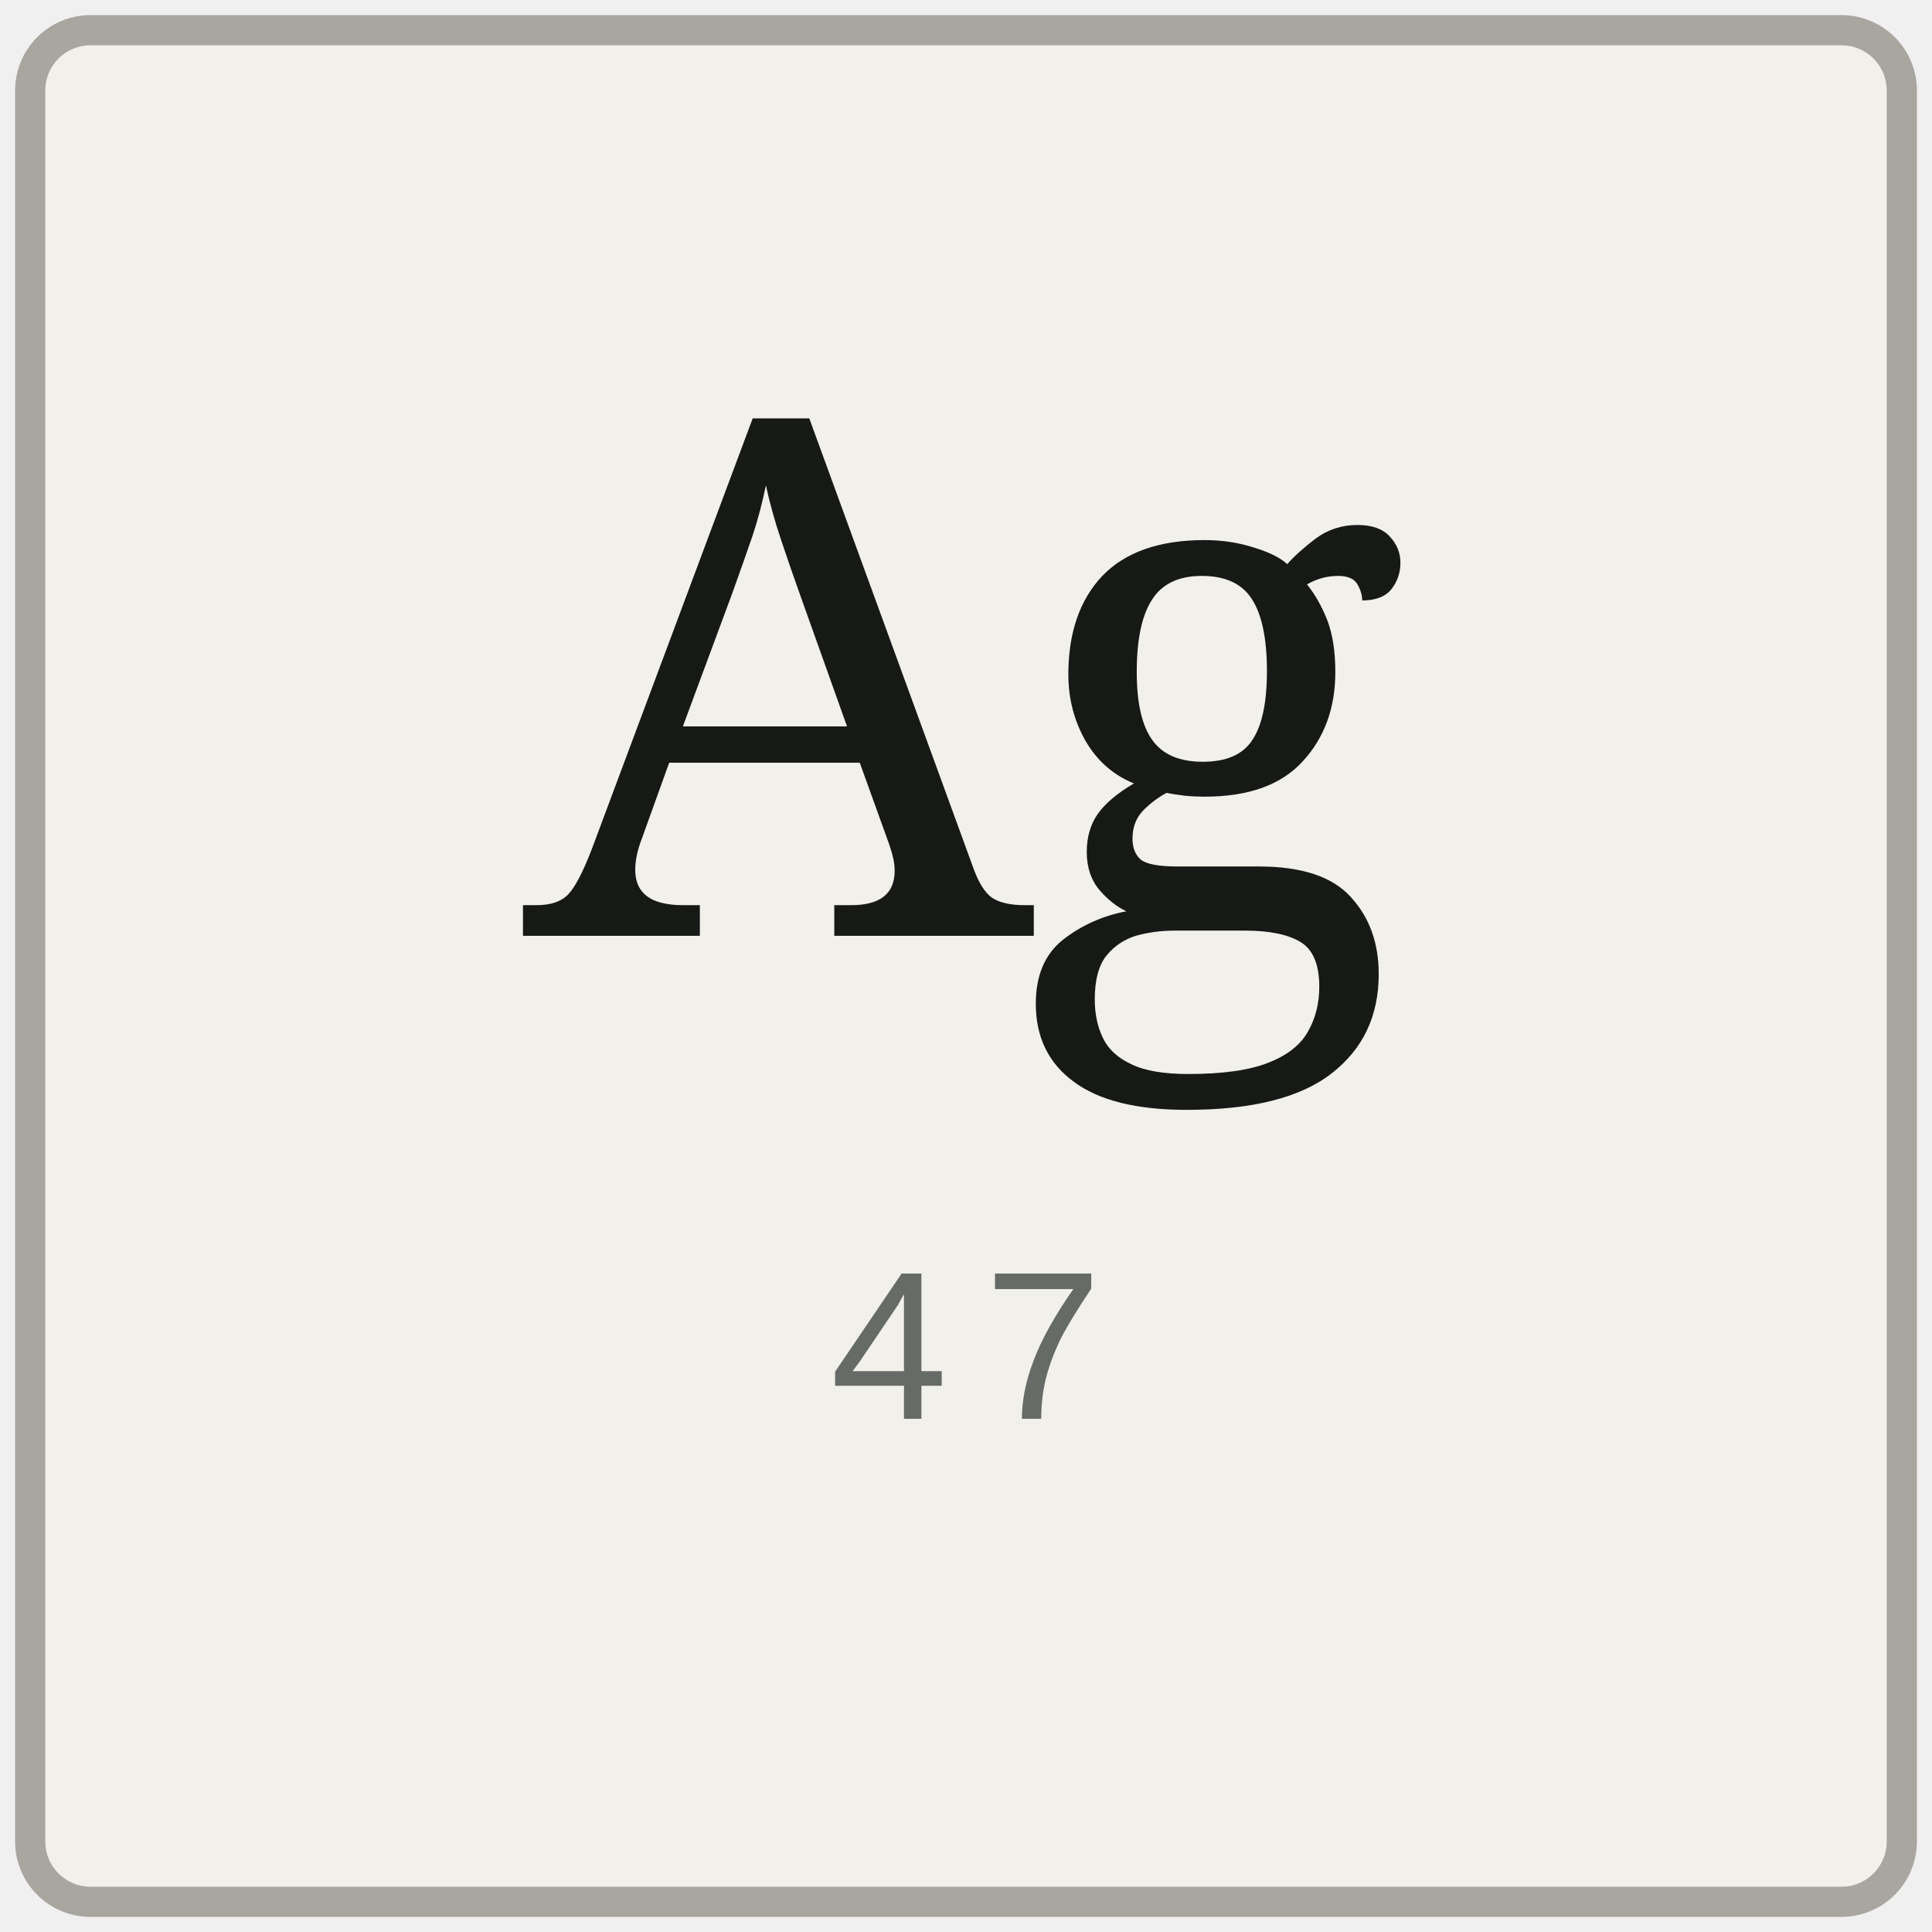
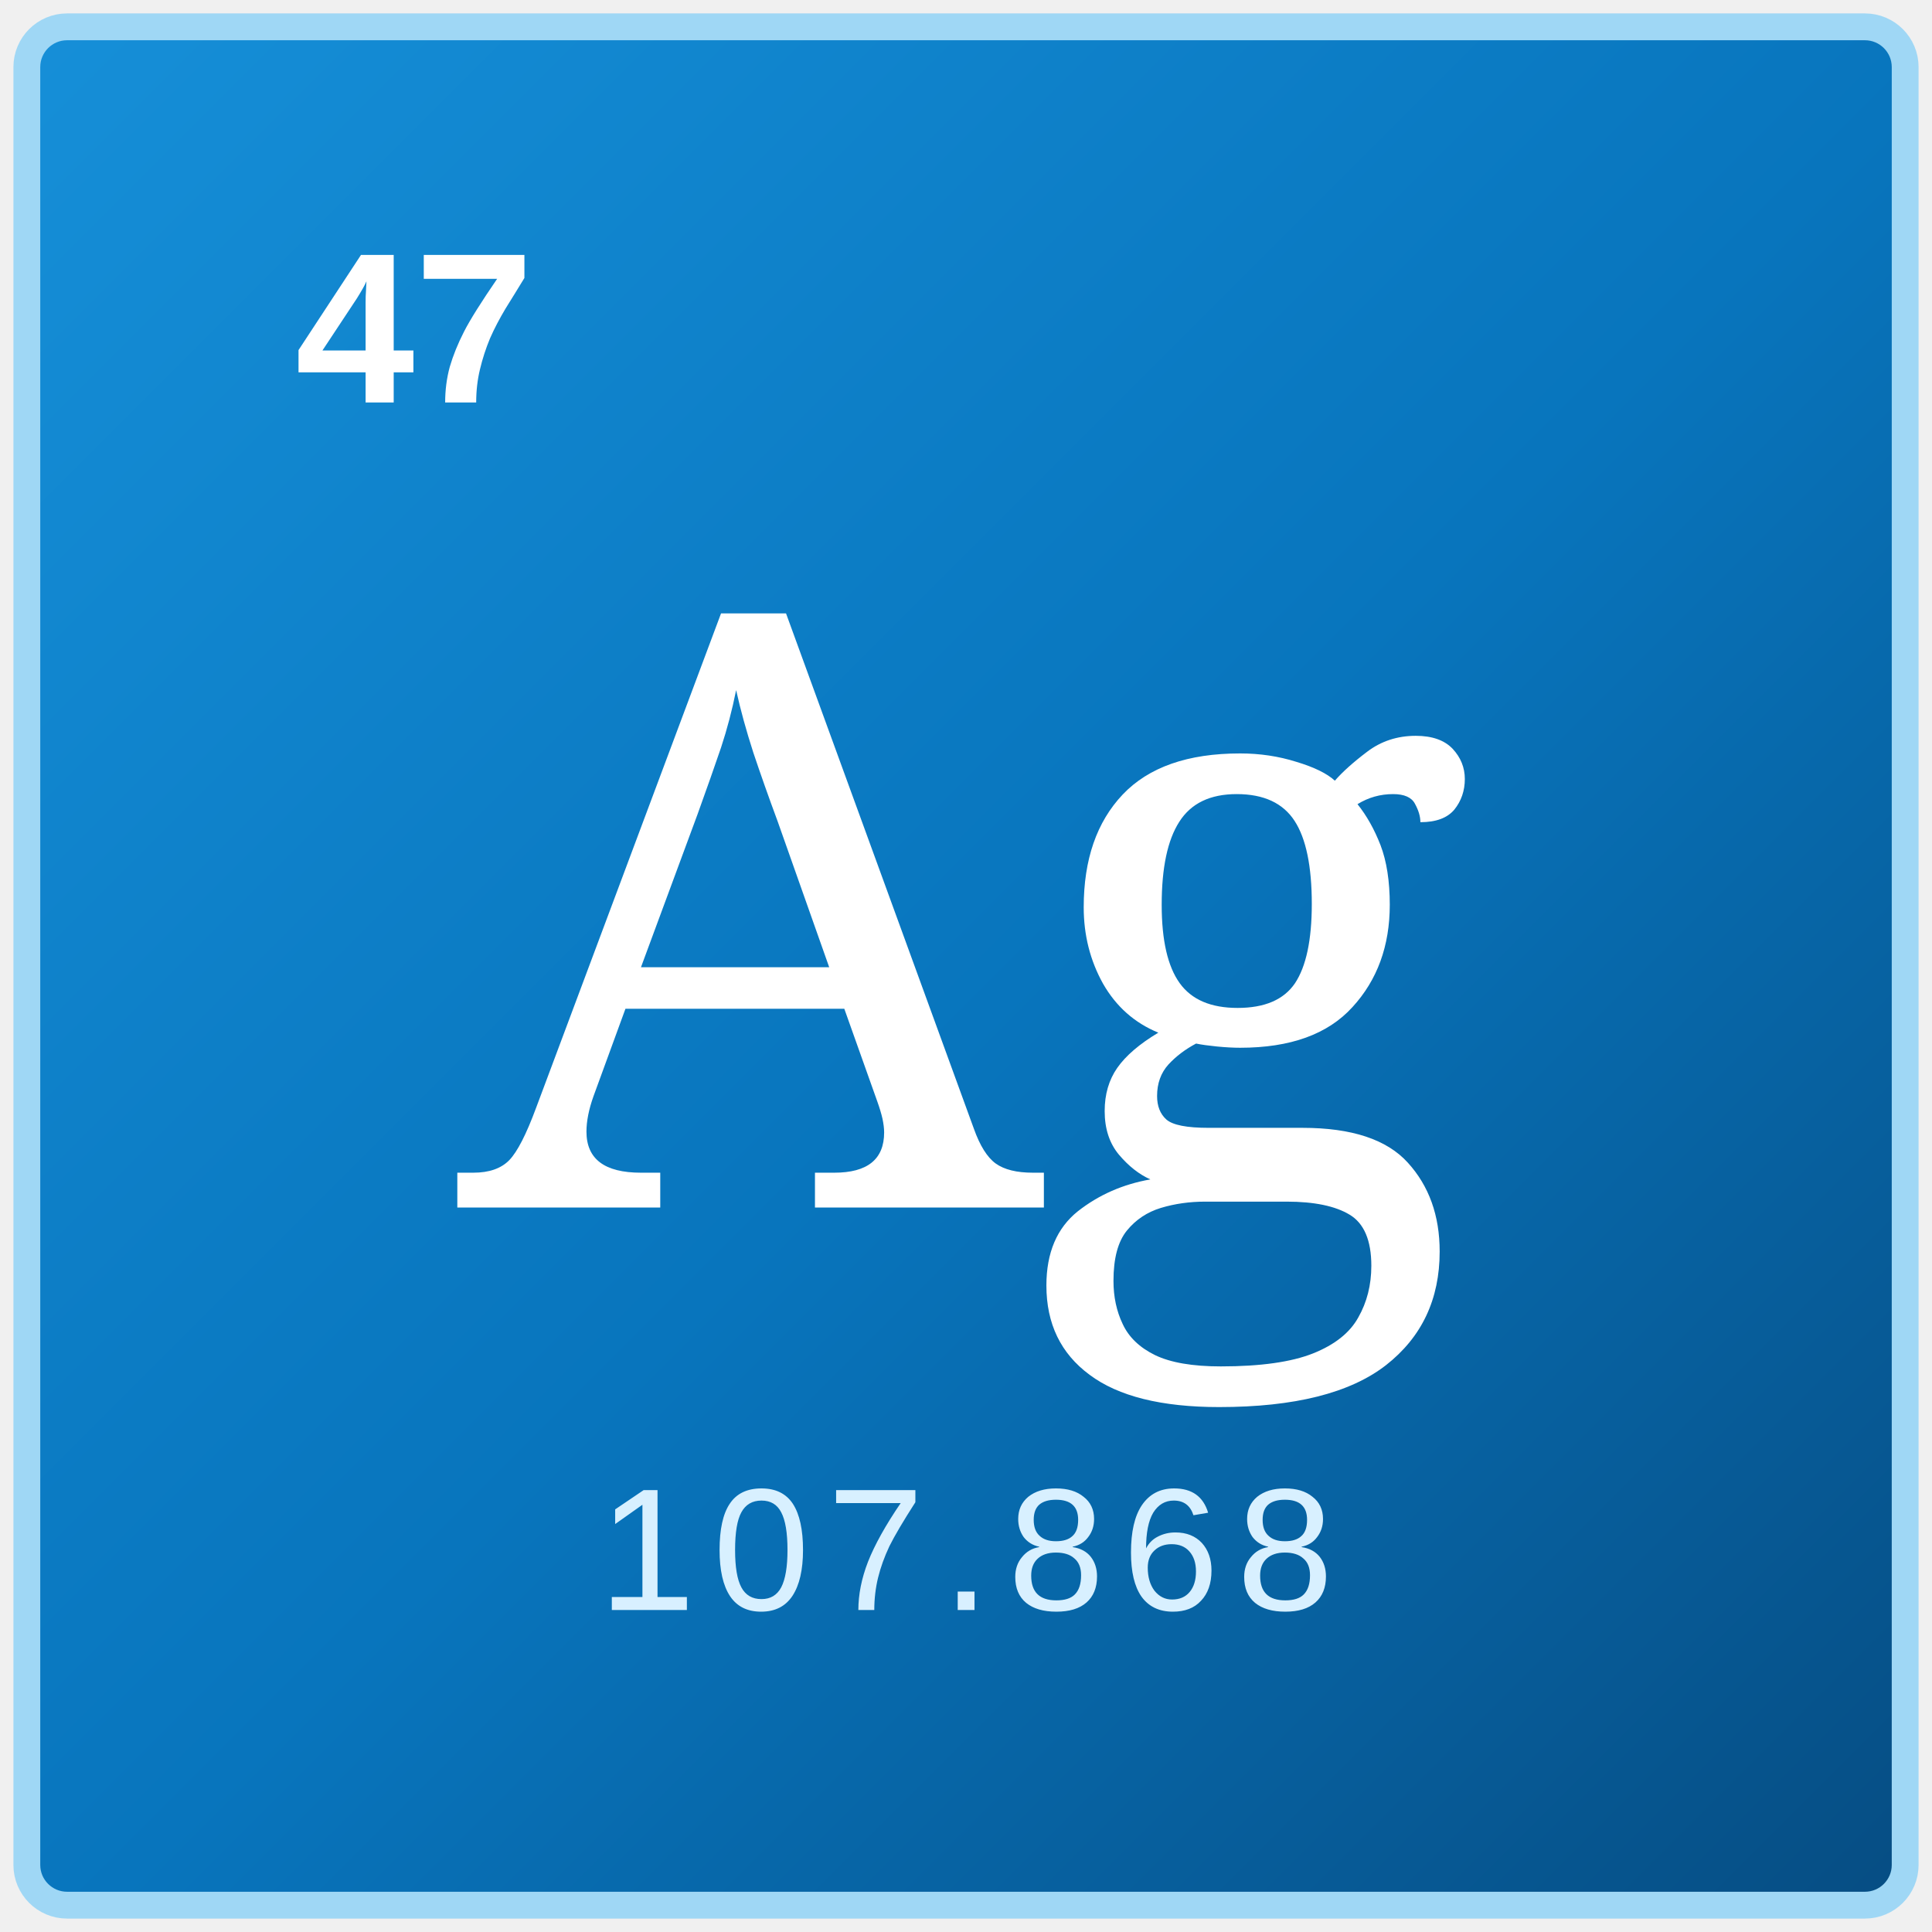
- <svg xmlns="http://www.w3.org/2000/svg" viewBox="0 0 64 64" role="img" aria-labelledby="title">
-   <rect x="1" y="1" width="62" height="62" rx="2" fill="#f2f0ea" stroke="#a9a6a0" />
-   <text x="32" y="31" text-anchor="middle" font-family="Georgia, serif" font-size="24" fill="#171917">Ag</text>
-   <text x="32" y="47" text-anchor="middle" font-family="Arial, sans-serif" font-size="7" letter-spacing="1.2" fill="#666b67">47</text>
+ <svg xmlns="http://www.w3.org/2000/svg" viewBox="0 0 72 72" role="img" aria-labelledby="title">
+   <defs>
+     <linearGradient id="blue" x1="0" x2="1" y1="0" y2="1">
+       <stop offset="0" stop-color="#168fd8" />
+       <stop offset=".52" stop-color="#0875bd" />
+       <stop offset="1" stop-color="#064d83" />
+     </linearGradient>
+   </defs>
+   <rect x="1" y="1" width="70" height="70" rx="1.5" fill="url(#blue)" stroke="#9fd7f5" />
+   <text x="11" y="15" font-family="Arial, sans-serif" font-size="8" font-weight="700" fill="#fff">47</text>
+   <text x="36" y="45" text-anchor="middle" font-family="Georgia, serif" font-size="31" fill="#fff">Ag</text>
+   <text x="36" y="60" text-anchor="middle" font-family="Arial, sans-serif" font-size="6.5" letter-spacing=".65" fill="#d8f0ff">107.868</text>
</svg>
